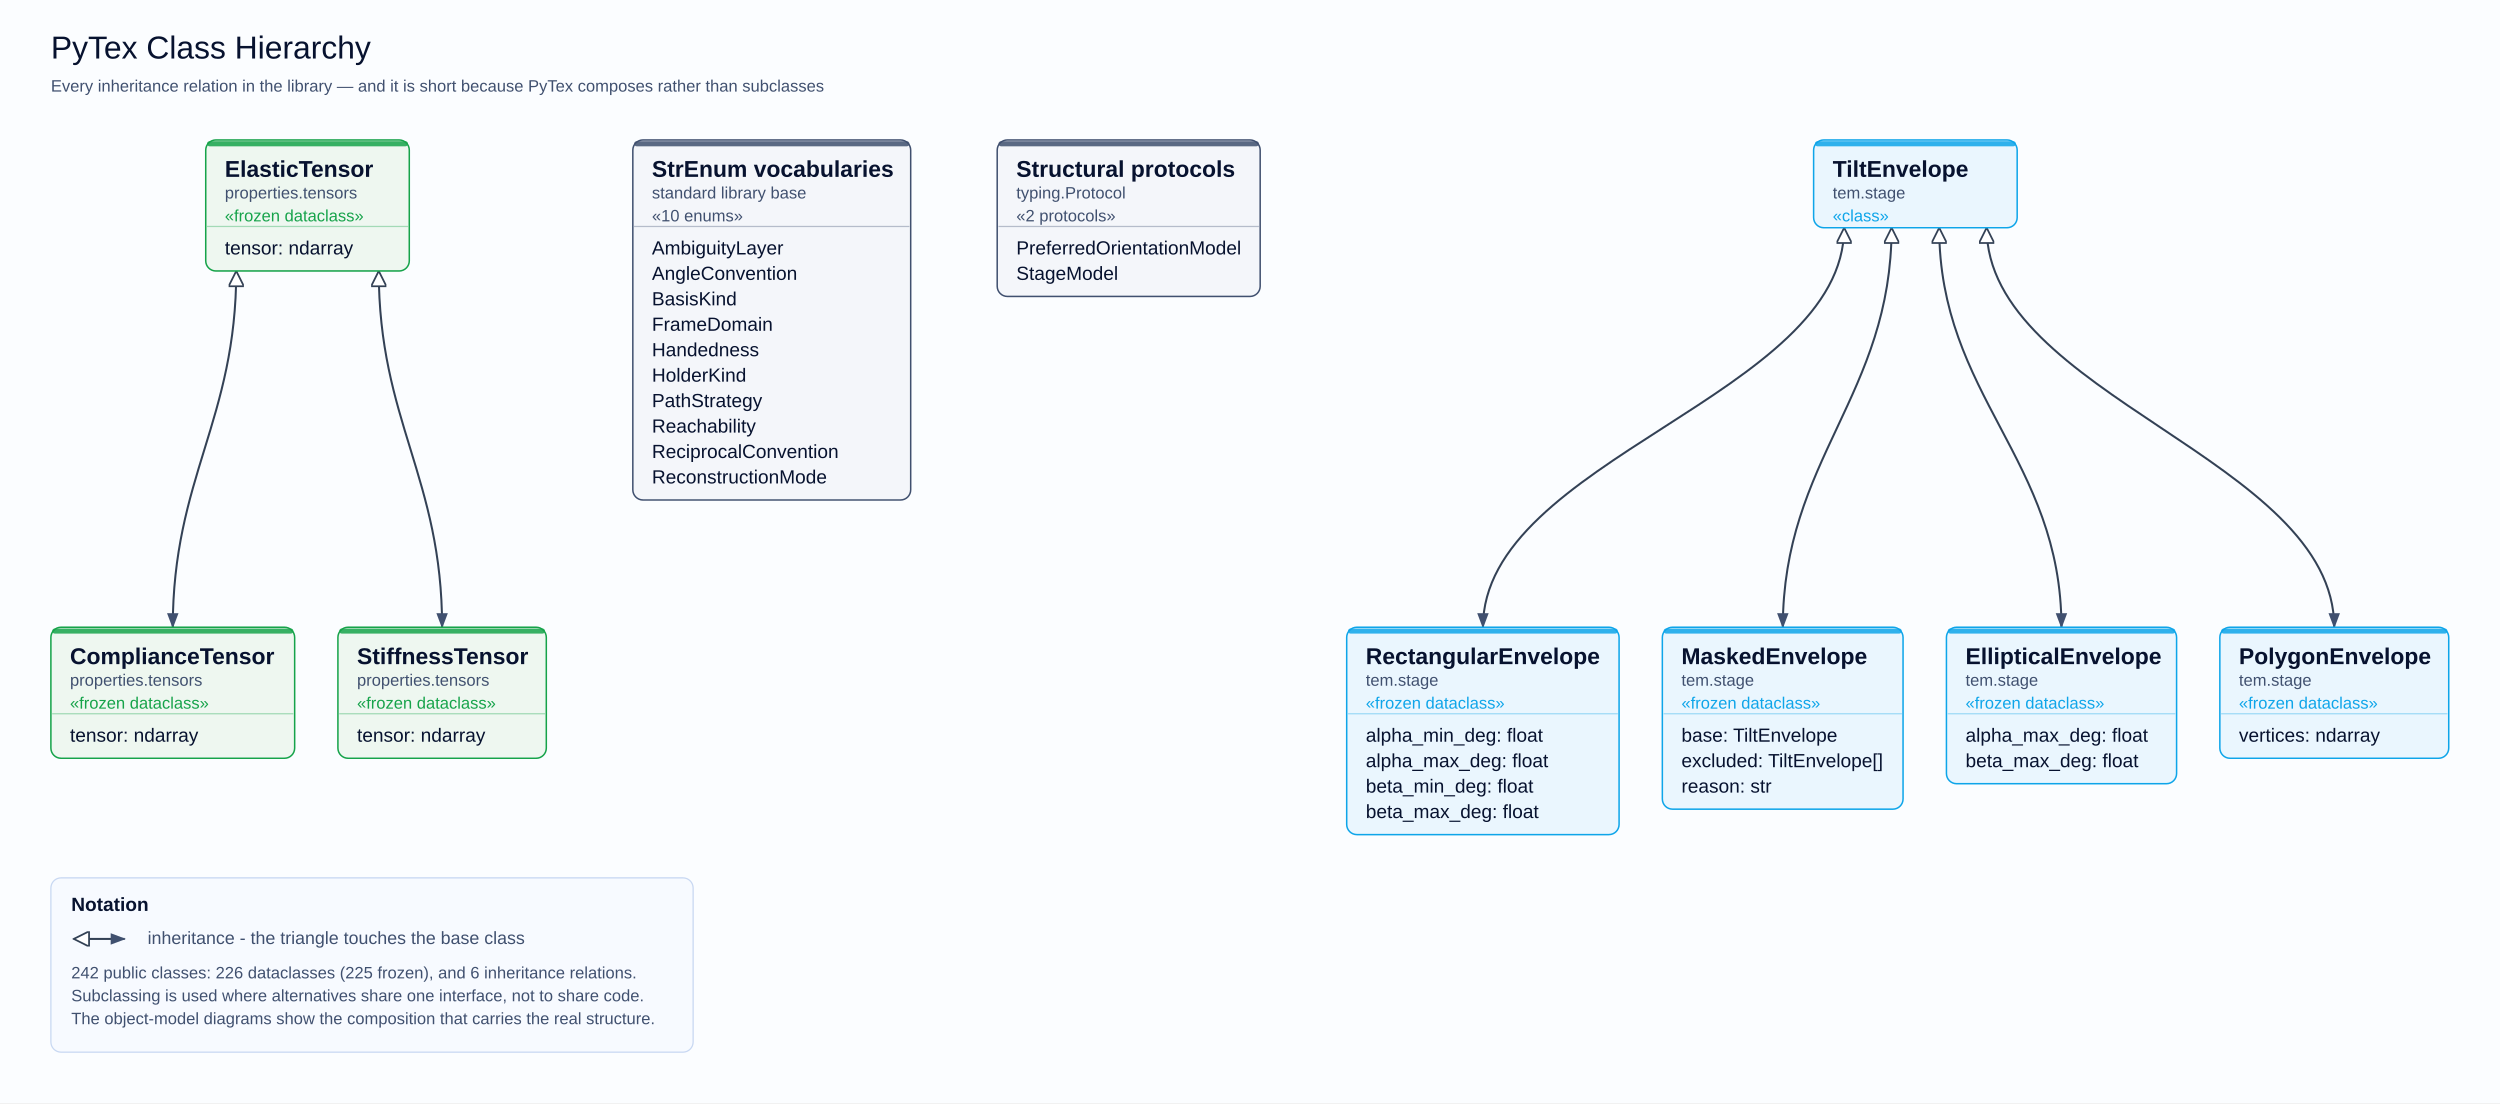
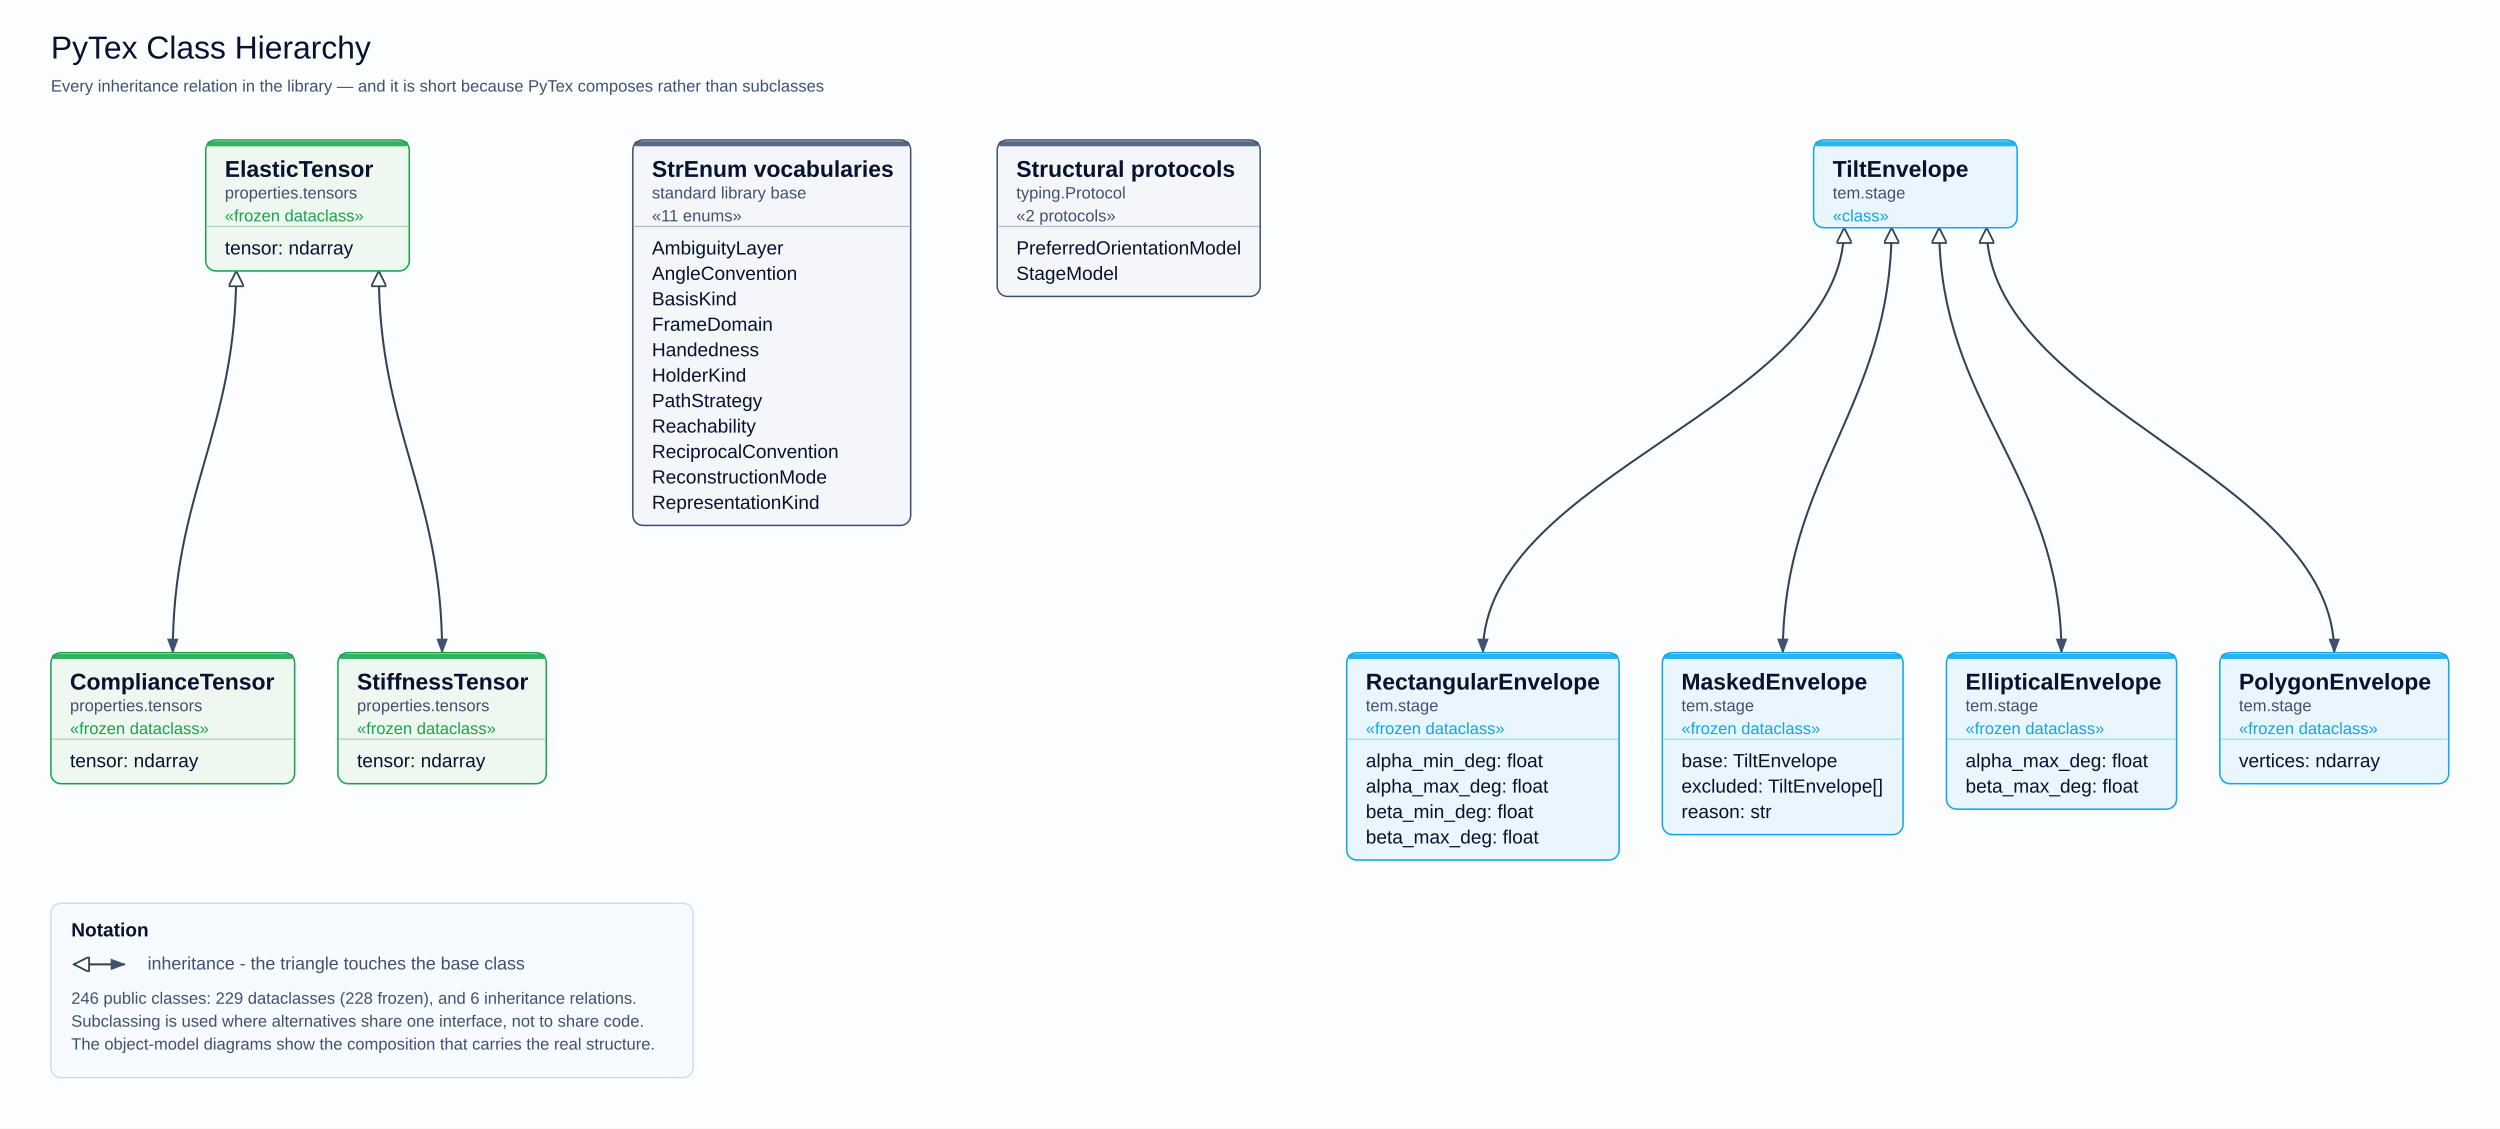
- <svg xmlns="http://www.w3.org/2000/svg" width="1965" height="867" viewBox="0 0 1965 867" role="img">
+ <svg xmlns="http://www.w3.org/2000/svg" width="1965" height="887" viewBox="0 0 1965 887" role="img">
  <defs>
    <marker id="cd-arrow" markerUnits="userSpaceOnUse" markerWidth="12" markerHeight="9" refX="11" refY="4.5" orient="auto">
      <path d="M0,0 L12,4.5 L0,9 z" fill="#40506f" />
    </marker>
    <marker id="cd-triangle" markerUnits="userSpaceOnUse" markerWidth="14" markerHeight="12" refX="1" refY="6" orient="auto">
      <path d="M13,0 L1,6 L13,12 z" fill="#ffffff" stroke="#334155" stroke-width="1.4" />
    </marker>
    <marker id="cd-diamond" markerUnits="userSpaceOnUse" markerWidth="15" markerHeight="10" refX="1" refY="5" orient="auto">
      <path d="M1,5 L8,1 L15,5 L8,9 z" fill="#07122f" />
    </marker>
  </defs>
-   <rect width="1965" height="867" fill="#fbfdff" />
+   <rect width="1965" height="887" fill="#fbfdff" />
  <text x="40.0" y="46.0" font-size="25" font-family="Arial, Helvetica, sans-serif" fill="#07122f" text-anchor="start">PyTex Class Hierarchy</text>
  <text x="40.0" y="72.0" font-size="13" font-family="Arial, Helvetica, sans-serif" fill="#40506f" text-anchor="start">Every inheritance relation in the library — and it is short because PyTex composes rather than subclasses</text>
-   <path d="M185.7,213.0 C185.7,330.6 135.8,375.4 135.8,493.0" fill="none" stroke="#334155" stroke-width="1.6" marker-end="url(#cd-arrow)" marker-start="url(#cd-triangle)" />
-   <path d="M297.7,213.0 C297.7,330.6 347.5,375.4 347.5,493.0" fill="none" stroke="#334155" stroke-width="1.6" marker-end="url(#cd-arrow)" marker-start="url(#cd-triangle)" />
-   <path d="M1524.2,179.0 C1524.2,310.9 1620.3,361.1 1620.3,493.0" fill="none" stroke="#334155" stroke-width="1.6" marker-end="url(#cd-arrow)" marker-start="url(#cd-triangle)" />
-   <path d="M1486.8,179.0 C1486.8,310.9 1401.3,361.1 1401.3,493.0" fill="none" stroke="#334155" stroke-width="1.6" marker-end="url(#cd-arrow)" marker-start="url(#cd-triangle)" />
-   <path d="M1561.5,179.0 C1561.5,310.9 1834.7,361.1 1834.7,493.0" fill="none" stroke="#334155" stroke-width="1.6" marker-end="url(#cd-arrow)" marker-start="url(#cd-triangle)" />
-   <path d="M1449.5,179.0 C1449.5,310.9 1165.6,361.1 1165.6,493.0" fill="none" stroke="#334155" stroke-width="1.6" marker-end="url(#cd-arrow)" marker-start="url(#cd-triangle)" />
-   <rect x="40.0" y="493.0" width="191.6" height="103.0" rx="8" fill="#eef7f0" stroke="#16a34a" stroke-width="1.2" />
-   <rect x="41.0" y="494.0" width="189.6" height="4" rx="2" fill="#16a34a" opacity="0.85" />
-   <text x="55.0" y="522.0" font-size="18" font-family="Arial, Helvetica, sans-serif" fill="#07122f" text-anchor="start" font-weight="bold">ComplianceTensor</text>
-   <text x="55.0" y="539.0" font-size="13" font-family="Arial, Helvetica, sans-serif" fill="#40506f" text-anchor="start">properties.tensors</text>
-   <text x="55.0" y="557.0" font-size="13" font-family="Arial, Helvetica, sans-serif" fill="#16a34a" text-anchor="start">«frozen dataclass»</text>
-   <line x1="41.0" y1="561.0" x2="230.6" y2="561.0" stroke="#16a34a" stroke-width="1" opacity="0.35" />
-   <text x="55.0" y="583.0" font-size="15" font-family="Arial, Helvetica, sans-serif" fill="#07122f" text-anchor="start">tensor: ndarray</text>
+   <path d="M185.7,213.0 C185.7,339.0 135.8,387.0 135.8,513.0" fill="none" stroke="#334155" stroke-width="1.6" marker-end="url(#cd-arrow)" marker-start="url(#cd-triangle)" />
+   <path d="M297.7,213.0 C297.7,339.0 347.5,387.0 347.5,513.0" fill="none" stroke="#334155" stroke-width="1.6" marker-end="url(#cd-arrow)" marker-start="url(#cd-triangle)" />
+   <path d="M1524.2,179.0 C1524.2,319.3 1620.3,372.7 1620.3,513.0" fill="none" stroke="#334155" stroke-width="1.6" marker-end="url(#cd-arrow)" marker-start="url(#cd-triangle)" />
+   <path d="M1486.8,179.0 C1486.8,319.3 1401.3,372.7 1401.3,513.0" fill="none" stroke="#334155" stroke-width="1.6" marker-end="url(#cd-arrow)" marker-start="url(#cd-triangle)" />
+   <path d="M1561.5,179.0 C1561.5,319.3 1834.7,372.7 1834.7,513.0" fill="none" stroke="#334155" stroke-width="1.6" marker-end="url(#cd-arrow)" marker-start="url(#cd-triangle)" />
+   <path d="M1449.5,179.0 C1449.5,319.3 1165.6,372.7 1165.6,513.0" fill="none" stroke="#334155" stroke-width="1.6" marker-end="url(#cd-arrow)" marker-start="url(#cd-triangle)" />
+   <rect x="40.0" y="513.0" width="191.6" height="103.0" rx="8" fill="#eef7f0" stroke="#16a34a" stroke-width="1.2" />
+   <rect x="41.0" y="514.0" width="189.6" height="4" rx="2" fill="#16a34a" opacity="0.85" />
+   <text x="55.0" y="542.0" font-size="18" font-family="Arial, Helvetica, sans-serif" fill="#07122f" text-anchor="start" font-weight="bold">ComplianceTensor</text>
+   <text x="55.0" y="559.0" font-size="13" font-family="Arial, Helvetica, sans-serif" fill="#40506f" text-anchor="start">properties.tensors</text>
+   <text x="55.0" y="577.0" font-size="13" font-family="Arial, Helvetica, sans-serif" fill="#16a34a" text-anchor="start">«frozen dataclass»</text>
+   <line x1="41.0" y1="581.0" x2="230.6" y2="581.0" stroke="#16a34a" stroke-width="1" opacity="0.35" />
+   <text x="55.0" y="603.0" font-size="15" font-family="Arial, Helvetica, sans-serif" fill="#07122f" text-anchor="start">tensor: ndarray</text>
  <rect x="161.7" y="110.0" width="160.0" height="103.0" rx="8" fill="#eef7f0" stroke="#16a34a" stroke-width="1.2" />
  <rect x="162.7" y="111.0" width="158.0" height="4" rx="2" fill="#16a34a" opacity="0.85" />
  <text x="176.7" y="139.0" font-size="18" font-family="Arial, Helvetica, sans-serif" fill="#07122f" text-anchor="start" font-weight="bold">ElasticTensor</text>
  <text x="176.7" y="156.0" font-size="13" font-family="Arial, Helvetica, sans-serif" fill="#40506f" text-anchor="start">properties.tensors</text>
  <text x="176.7" y="174.0" font-size="13" font-family="Arial, Helvetica, sans-serif" fill="#16a34a" text-anchor="start">«frozen dataclass»</text>
  <line x1="162.7" y1="178.0" x2="320.7" y2="178.0" stroke="#16a34a" stroke-width="1" opacity="0.35" />
  <text x="176.7" y="200.0" font-size="15" font-family="Arial, Helvetica, sans-serif" fill="#07122f" text-anchor="start">tensor: ndarray</text>
-   <rect x="265.6" y="493.0" width="163.8" height="103.0" rx="8" fill="#eef7f0" stroke="#16a34a" stroke-width="1.2" />
-   <rect x="266.6" y="494.0" width="161.8" height="4" rx="2" fill="#16a34a" opacity="0.85" />
-   <text x="280.6" y="522.0" font-size="18" font-family="Arial, Helvetica, sans-serif" fill="#07122f" text-anchor="start" font-weight="bold">StiffnessTensor</text>
-   <text x="280.6" y="539.0" font-size="13" font-family="Arial, Helvetica, sans-serif" fill="#40506f" text-anchor="start">properties.tensors</text>
-   <text x="280.6" y="557.0" font-size="13" font-family="Arial, Helvetica, sans-serif" fill="#16a34a" text-anchor="start">«frozen dataclass»</text>
-   <line x1="266.6" y1="561.0" x2="428.4" y2="561.0" stroke="#16a34a" stroke-width="1" opacity="0.35" />
-   <text x="280.6" y="583.0" font-size="15" font-family="Arial, Helvetica, sans-serif" fill="#07122f" text-anchor="start">tensor: ndarray</text>
-   <rect x="1529.9" y="493.0" width="180.9" height="123.0" rx="8" fill="#eaf6fe" stroke="#0ea5e9" stroke-width="1.2" />
-   <rect x="1530.9" y="494.0" width="178.9" height="4" rx="2" fill="#0ea5e9" opacity="0.85" />
-   <text x="1544.9" y="522.0" font-size="18" font-family="Arial, Helvetica, sans-serif" fill="#07122f" text-anchor="start" font-weight="bold">EllipticalEnvelope</text>
-   <text x="1544.9" y="539.0" font-size="13" font-family="Arial, Helvetica, sans-serif" fill="#40506f" text-anchor="start">tem.stage</text>
-   <text x="1544.9" y="557.0" font-size="13" font-family="Arial, Helvetica, sans-serif" fill="#0ea5e9" text-anchor="start">«frozen dataclass»</text>
-   <line x1="1530.9" y1="561.0" x2="1709.8" y2="561.0" stroke="#0ea5e9" stroke-width="1" opacity="0.35" />
-   <text x="1544.9" y="583.0" font-size="15" font-family="Arial, Helvetica, sans-serif" fill="#07122f" text-anchor="start">alpha_max_deg: float</text>
-   <text x="1544.9" y="603.0" font-size="15" font-family="Arial, Helvetica, sans-serif" fill="#07122f" text-anchor="start">beta_max_deg: float</text>
-   <rect x="1306.6" y="493.0" width="189.2" height="143.0" rx="8" fill="#eaf6fe" stroke="#0ea5e9" stroke-width="1.2" />
-   <rect x="1307.6" y="494.0" width="187.2" height="4" rx="2" fill="#0ea5e9" opacity="0.85" />
-   <text x="1321.6" y="522.0" font-size="18" font-family="Arial, Helvetica, sans-serif" fill="#07122f" text-anchor="start" font-weight="bold">MaskedEnvelope</text>
-   <text x="1321.6" y="539.0" font-size="13" font-family="Arial, Helvetica, sans-serif" fill="#40506f" text-anchor="start">tem.stage</text>
-   <text x="1321.6" y="557.0" font-size="13" font-family="Arial, Helvetica, sans-serif" fill="#0ea5e9" text-anchor="start">«frozen dataclass»</text>
-   <line x1="1307.6" y1="561.0" x2="1494.9" y2="561.0" stroke="#0ea5e9" stroke-width="1" opacity="0.35" />
-   <text x="1321.6" y="583.0" font-size="15" font-family="Arial, Helvetica, sans-serif" fill="#07122f" text-anchor="start">base: TiltEnvelope</text>
-   <text x="1321.6" y="603.0" font-size="15" font-family="Arial, Helvetica, sans-serif" fill="#07122f" text-anchor="start">excluded: TiltEnvelope[]</text>
-   <text x="1321.6" y="623.0" font-size="15" font-family="Arial, Helvetica, sans-serif" fill="#07122f" text-anchor="start">reason: str</text>
-   <rect x="1744.8" y="493.0" width="179.9" height="103.0" rx="8" fill="#eaf6fe" stroke="#0ea5e9" stroke-width="1.2" />
-   <rect x="1745.8" y="494.0" width="177.9" height="4" rx="2" fill="#0ea5e9" opacity="0.85" />
-   <text x="1759.8" y="522.0" font-size="18" font-family="Arial, Helvetica, sans-serif" fill="#07122f" text-anchor="start" font-weight="bold">PolygonEnvelope</text>
-   <text x="1759.8" y="539.0" font-size="13" font-family="Arial, Helvetica, sans-serif" fill="#40506f" text-anchor="start">tem.stage</text>
-   <text x="1759.8" y="557.0" font-size="13" font-family="Arial, Helvetica, sans-serif" fill="#0ea5e9" text-anchor="start">«frozen dataclass»</text>
-   <line x1="1745.8" y1="561.0" x2="1923.7" y2="561.0" stroke="#0ea5e9" stroke-width="1" opacity="0.35" />
-   <text x="1759.8" y="583.0" font-size="15" font-family="Arial, Helvetica, sans-serif" fill="#07122f" text-anchor="start">vertices: ndarray</text>
-   <rect x="1058.5" y="493.0" width="214.1" height="163.0" rx="8" fill="#eaf6fe" stroke="#0ea5e9" stroke-width="1.2" />
-   <rect x="1059.5" y="494.0" width="212.1" height="4" rx="2" fill="#0ea5e9" opacity="0.85" />
-   <text x="1073.5" y="522.0" font-size="18" font-family="Arial, Helvetica, sans-serif" fill="#07122f" text-anchor="start" font-weight="bold">RectangularEnvelope</text>
-   <text x="1073.5" y="539.0" font-size="13" font-family="Arial, Helvetica, sans-serif" fill="#40506f" text-anchor="start">tem.stage</text>
-   <text x="1073.5" y="557.0" font-size="13" font-family="Arial, Helvetica, sans-serif" fill="#0ea5e9" text-anchor="start">«frozen dataclass»</text>
-   <line x1="1059.5" y1="561.0" x2="1271.6" y2="561.0" stroke="#0ea5e9" stroke-width="1" opacity="0.35" />
-   <text x="1073.5" y="583.0" font-size="15" font-family="Arial, Helvetica, sans-serif" fill="#07122f" text-anchor="start">alpha_min_deg: float</text>
-   <text x="1073.5" y="603.0" font-size="15" font-family="Arial, Helvetica, sans-serif" fill="#07122f" text-anchor="start">alpha_max_deg: float</text>
-   <text x="1073.5" y="623.0" font-size="15" font-family="Arial, Helvetica, sans-serif" fill="#07122f" text-anchor="start">beta_min_deg: float</text>
-   <text x="1073.5" y="643.0" font-size="15" font-family="Arial, Helvetica, sans-serif" fill="#07122f" text-anchor="start">beta_max_deg: float</text>
+   <rect x="265.6" y="513.0" width="163.8" height="103.0" rx="8" fill="#eef7f0" stroke="#16a34a" stroke-width="1.2" />
+   <rect x="266.6" y="514.0" width="161.8" height="4" rx="2" fill="#16a34a" opacity="0.85" />
+   <text x="280.6" y="542.0" font-size="18" font-family="Arial, Helvetica, sans-serif" fill="#07122f" text-anchor="start" font-weight="bold">StiffnessTensor</text>
+   <text x="280.6" y="559.0" font-size="13" font-family="Arial, Helvetica, sans-serif" fill="#40506f" text-anchor="start">properties.tensors</text>
+   <text x="280.6" y="577.0" font-size="13" font-family="Arial, Helvetica, sans-serif" fill="#16a34a" text-anchor="start">«frozen dataclass»</text>
+   <line x1="266.6" y1="581.0" x2="428.4" y2="581.0" stroke="#16a34a" stroke-width="1" opacity="0.35" />
+   <text x="280.6" y="603.0" font-size="15" font-family="Arial, Helvetica, sans-serif" fill="#07122f" text-anchor="start">tensor: ndarray</text>
+   <rect x="1529.9" y="513.0" width="180.9" height="123.0" rx="8" fill="#eaf6fe" stroke="#0ea5e9" stroke-width="1.2" />
+   <rect x="1530.9" y="514.0" width="178.9" height="4" rx="2" fill="#0ea5e9" opacity="0.85" />
+   <text x="1544.9" y="542.0" font-size="18" font-family="Arial, Helvetica, sans-serif" fill="#07122f" text-anchor="start" font-weight="bold">EllipticalEnvelope</text>
+   <text x="1544.9" y="559.0" font-size="13" font-family="Arial, Helvetica, sans-serif" fill="#40506f" text-anchor="start">tem.stage</text>
+   <text x="1544.9" y="577.0" font-size="13" font-family="Arial, Helvetica, sans-serif" fill="#0ea5e9" text-anchor="start">«frozen dataclass»</text>
+   <line x1="1530.9" y1="581.0" x2="1709.8" y2="581.0" stroke="#0ea5e9" stroke-width="1" opacity="0.35" />
+   <text x="1544.9" y="603.0" font-size="15" font-family="Arial, Helvetica, sans-serif" fill="#07122f" text-anchor="start">alpha_max_deg: float</text>
+   <text x="1544.9" y="623.0" font-size="15" font-family="Arial, Helvetica, sans-serif" fill="#07122f" text-anchor="start">beta_max_deg: float</text>
+   <rect x="1306.6" y="513.0" width="189.2" height="143.0" rx="8" fill="#eaf6fe" stroke="#0ea5e9" stroke-width="1.2" />
+   <rect x="1307.6" y="514.0" width="187.2" height="4" rx="2" fill="#0ea5e9" opacity="0.85" />
+   <text x="1321.6" y="542.0" font-size="18" font-family="Arial, Helvetica, sans-serif" fill="#07122f" text-anchor="start" font-weight="bold">MaskedEnvelope</text>
+   <text x="1321.6" y="559.0" font-size="13" font-family="Arial, Helvetica, sans-serif" fill="#40506f" text-anchor="start">tem.stage</text>
+   <text x="1321.6" y="577.0" font-size="13" font-family="Arial, Helvetica, sans-serif" fill="#0ea5e9" text-anchor="start">«frozen dataclass»</text>
+   <line x1="1307.6" y1="581.0" x2="1494.9" y2="581.0" stroke="#0ea5e9" stroke-width="1" opacity="0.35" />
+   <text x="1321.6" y="603.0" font-size="15" font-family="Arial, Helvetica, sans-serif" fill="#07122f" text-anchor="start">base: TiltEnvelope</text>
+   <text x="1321.6" y="623.0" font-size="15" font-family="Arial, Helvetica, sans-serif" fill="#07122f" text-anchor="start">excluded: TiltEnvelope[]</text>
+   <text x="1321.6" y="643.0" font-size="15" font-family="Arial, Helvetica, sans-serif" fill="#07122f" text-anchor="start">reason: str</text>
+   <rect x="1744.8" y="513.0" width="179.9" height="103.0" rx="8" fill="#eaf6fe" stroke="#0ea5e9" stroke-width="1.2" />
+   <rect x="1745.8" y="514.0" width="177.9" height="4" rx="2" fill="#0ea5e9" opacity="0.85" />
+   <text x="1759.8" y="542.0" font-size="18" font-family="Arial, Helvetica, sans-serif" fill="#07122f" text-anchor="start" font-weight="bold">PolygonEnvelope</text>
+   <text x="1759.8" y="559.0" font-size="13" font-family="Arial, Helvetica, sans-serif" fill="#40506f" text-anchor="start">tem.stage</text>
+   <text x="1759.8" y="577.0" font-size="13" font-family="Arial, Helvetica, sans-serif" fill="#0ea5e9" text-anchor="start">«frozen dataclass»</text>
+   <line x1="1745.8" y1="581.0" x2="1923.7" y2="581.0" stroke="#0ea5e9" stroke-width="1" opacity="0.35" />
+   <text x="1759.8" y="603.0" font-size="15" font-family="Arial, Helvetica, sans-serif" fill="#07122f" text-anchor="start">vertices: ndarray</text>
+   <rect x="1058.5" y="513.0" width="214.1" height="163.0" rx="8" fill="#eaf6fe" stroke="#0ea5e9" stroke-width="1.2" />
+   <rect x="1059.5" y="514.0" width="212.1" height="4" rx="2" fill="#0ea5e9" opacity="0.85" />
+   <text x="1073.5" y="542.0" font-size="18" font-family="Arial, Helvetica, sans-serif" fill="#07122f" text-anchor="start" font-weight="bold">RectangularEnvelope</text>
+   <text x="1073.5" y="559.0" font-size="13" font-family="Arial, Helvetica, sans-serif" fill="#40506f" text-anchor="start">tem.stage</text>
+   <text x="1073.5" y="577.0" font-size="13" font-family="Arial, Helvetica, sans-serif" fill="#0ea5e9" text-anchor="start">«frozen dataclass»</text>
+   <line x1="1059.5" y1="581.0" x2="1271.6" y2="581.0" stroke="#0ea5e9" stroke-width="1" opacity="0.35" />
+   <text x="1073.5" y="603.0" font-size="15" font-family="Arial, Helvetica, sans-serif" fill="#07122f" text-anchor="start">alpha_min_deg: float</text>
+   <text x="1073.5" y="623.0" font-size="15" font-family="Arial, Helvetica, sans-serif" fill="#07122f" text-anchor="start">alpha_max_deg: float</text>
+   <text x="1073.5" y="643.0" font-size="15" font-family="Arial, Helvetica, sans-serif" fill="#07122f" text-anchor="start">beta_min_deg: float</text>
+   <text x="1073.5" y="663.0" font-size="15" font-family="Arial, Helvetica, sans-serif" fill="#07122f" text-anchor="start">beta_max_deg: float</text>
  <rect x="1425.5" y="110.0" width="160.0" height="69.0" rx="8" fill="#eaf6fe" stroke="#0ea5e9" stroke-width="1.2" />
  <rect x="1426.5" y="111.0" width="158.0" height="4" rx="2" fill="#0ea5e9" opacity="0.85" />
  <text x="1440.5" y="139.0" font-size="18" font-family="Arial, Helvetica, sans-serif" fill="#07122f" text-anchor="start" font-weight="bold">TiltEnvelope</text>
  <text x="1440.5" y="156.0" font-size="13" font-family="Arial, Helvetica, sans-serif" fill="#40506f" text-anchor="start">tem.stage</text>
  <text x="1440.5" y="174.0" font-size="13" font-family="Arial, Helvetica, sans-serif" fill="#0ea5e9" text-anchor="start">«class»</text>
-   <rect x="497.4" y="110.0" width="218.4" height="283.0" rx="8" fill="#f4f6fa" stroke="#40506f" stroke-width="1.2" />
+   <rect x="497.4" y="110.0" width="218.4" height="303.0" rx="8" fill="#f4f6fa" stroke="#40506f" stroke-width="1.2" />
  <rect x="498.4" y="111.0" width="216.4" height="4" rx="2" fill="#40506f" opacity="0.85" />
  <text x="512.4" y="139.0" font-size="18" font-family="Arial, Helvetica, sans-serif" fill="#07122f" text-anchor="start" font-weight="bold">StrEnum vocabularies</text>
  <text x="512.4" y="156.0" font-size="13" font-family="Arial, Helvetica, sans-serif" fill="#40506f" text-anchor="start">standard library base</text>
-   <text x="512.4" y="174.0" font-size="13" font-family="Arial, Helvetica, sans-serif" fill="#40506f" text-anchor="start">«10 enums»</text>
+   <text x="512.4" y="174.0" font-size="13" font-family="Arial, Helvetica, sans-serif" fill="#40506f" text-anchor="start">«11 enums»</text>
  <line x1="498.4" y1="178.0" x2="714.8" y2="178.0" stroke="#40506f" stroke-width="1" opacity="0.35" />
  <text x="512.4" y="200.0" font-size="15" font-family="Arial, Helvetica, sans-serif" fill="#07122f" text-anchor="start">AmbiguityLayer</text>
  <text x="512.4" y="220.0" font-size="15" font-family="Arial, Helvetica, sans-serif" fill="#07122f" text-anchor="start">AngleConvention</text>
  <text x="512.4" y="240.0" font-size="15" font-family="Arial, Helvetica, sans-serif" fill="#07122f" text-anchor="start">BasisKind</text>
  <text x="512.4" y="260.0" font-size="15" font-family="Arial, Helvetica, sans-serif" fill="#07122f" text-anchor="start">FrameDomain</text>
  <text x="512.4" y="280.0" font-size="15" font-family="Arial, Helvetica, sans-serif" fill="#07122f" text-anchor="start">Handedness</text>
  <text x="512.4" y="300.0" font-size="15" font-family="Arial, Helvetica, sans-serif" fill="#07122f" text-anchor="start">HolderKind</text>
  <text x="512.4" y="320.0" font-size="15" font-family="Arial, Helvetica, sans-serif" fill="#07122f" text-anchor="start">PathStrategy</text>
  <text x="512.4" y="340.0" font-size="15" font-family="Arial, Helvetica, sans-serif" fill="#07122f" text-anchor="start">Reachability</text>
  <text x="512.4" y="360.0" font-size="15" font-family="Arial, Helvetica, sans-serif" fill="#07122f" text-anchor="start">ReciprocalConvention</text>
  <text x="512.4" y="380.0" font-size="15" font-family="Arial, Helvetica, sans-serif" fill="#07122f" text-anchor="start">ReconstructionMode</text>
+   <text x="512.4" y="400.0" font-size="15" font-family="Arial, Helvetica, sans-serif" fill="#07122f" text-anchor="start">RepresentationKind</text>
  <rect x="783.8" y="110.0" width="206.7" height="123.0" rx="8" fill="#f4f6fa" stroke="#40506f" stroke-width="1.2" />
  <rect x="784.8" y="111.0" width="204.7" height="4" rx="2" fill="#40506f" opacity="0.85" />
  <text x="798.8" y="139.0" font-size="18" font-family="Arial, Helvetica, sans-serif" fill="#07122f" text-anchor="start" font-weight="bold">Structural protocols</text>
  <text x="798.8" y="156.0" font-size="13" font-family="Arial, Helvetica, sans-serif" fill="#40506f" text-anchor="start">typing.Protocol</text>
  <text x="798.8" y="174.0" font-size="13" font-family="Arial, Helvetica, sans-serif" fill="#40506f" text-anchor="start">«2 protocols»</text>
  <line x1="784.8" y1="178.0" x2="989.5" y2="178.0" stroke="#40506f" stroke-width="1" opacity="0.35" />
  <text x="798.8" y="200.0" font-size="15" font-family="Arial, Helvetica, sans-serif" fill="#07122f" text-anchor="start">PreferredOrientationModel</text>
  <text x="798.8" y="220.0" font-size="15" font-family="Arial, Helvetica, sans-serif" fill="#07122f" text-anchor="start">StageModel</text>
-   <rect x="40.0" y="690.0" width="504.8" height="137.0" rx="8" fill="#f7faff" stroke="#c8d8f2" stroke-width="1.0" />
-   <text x="56.0" y="716.0" font-size="15" font-family="Arial, Helvetica, sans-serif" fill="#07122f" text-anchor="start" font-weight="bold">Notation</text>
-   <line x1="58.0" y1="738.0" x2="98.0" y2="738.0" stroke="#334155" stroke-width="1.6" marker-end="url(#cd-arrow)" marker-start="url(#cd-triangle)" />
-   <text x="116.0" y="742.0" font-size="14" font-family="Arial, Helvetica, sans-serif" fill="#40506f" text-anchor="start">inheritance - the triangle touches the base class</text>
-   <text x="56.0" y="769.0" font-size="13" font-family="Arial, Helvetica, sans-serif" fill="#40506f" text-anchor="start">242 public classes: 226 dataclasses (225 frozen), and 6 inheritance relations.</text>
-   <text x="56.0" y="787.0" font-size="13" font-family="Arial, Helvetica, sans-serif" fill="#40506f" text-anchor="start">Subclassing is used where alternatives share one interface, not to share code.</text>
-   <text x="56.0" y="805.0" font-size="13" font-family="Arial, Helvetica, sans-serif" fill="#40506f" text-anchor="start">The object-model diagrams show the composition that carries the real structure.</text>
+   <rect x="40.0" y="710.0" width="504.8" height="137.0" rx="8" fill="#f7faff" stroke="#c8d8f2" stroke-width="1.0" />
+   <text x="56.0" y="736.0" font-size="15" font-family="Arial, Helvetica, sans-serif" fill="#07122f" text-anchor="start" font-weight="bold">Notation</text>
+   <line x1="58.0" y1="758.0" x2="98.0" y2="758.0" stroke="#334155" stroke-width="1.6" marker-end="url(#cd-arrow)" marker-start="url(#cd-triangle)" />
+   <text x="116.0" y="762.0" font-size="14" font-family="Arial, Helvetica, sans-serif" fill="#40506f" text-anchor="start">inheritance - the triangle touches the base class</text>
+   <text x="56.0" y="789.0" font-size="13" font-family="Arial, Helvetica, sans-serif" fill="#40506f" text-anchor="start">246 public classes: 229 dataclasses (228 frozen), and 6 inheritance relations.</text>
+   <text x="56.0" y="807.0" font-size="13" font-family="Arial, Helvetica, sans-serif" fill="#40506f" text-anchor="start">Subclassing is used where alternatives share one interface, not to share code.</text>
+   <text x="56.0" y="825.0" font-size="13" font-family="Arial, Helvetica, sans-serif" fill="#40506f" text-anchor="start">The object-model diagrams show the composition that carries the real structure.</text>
</svg>
